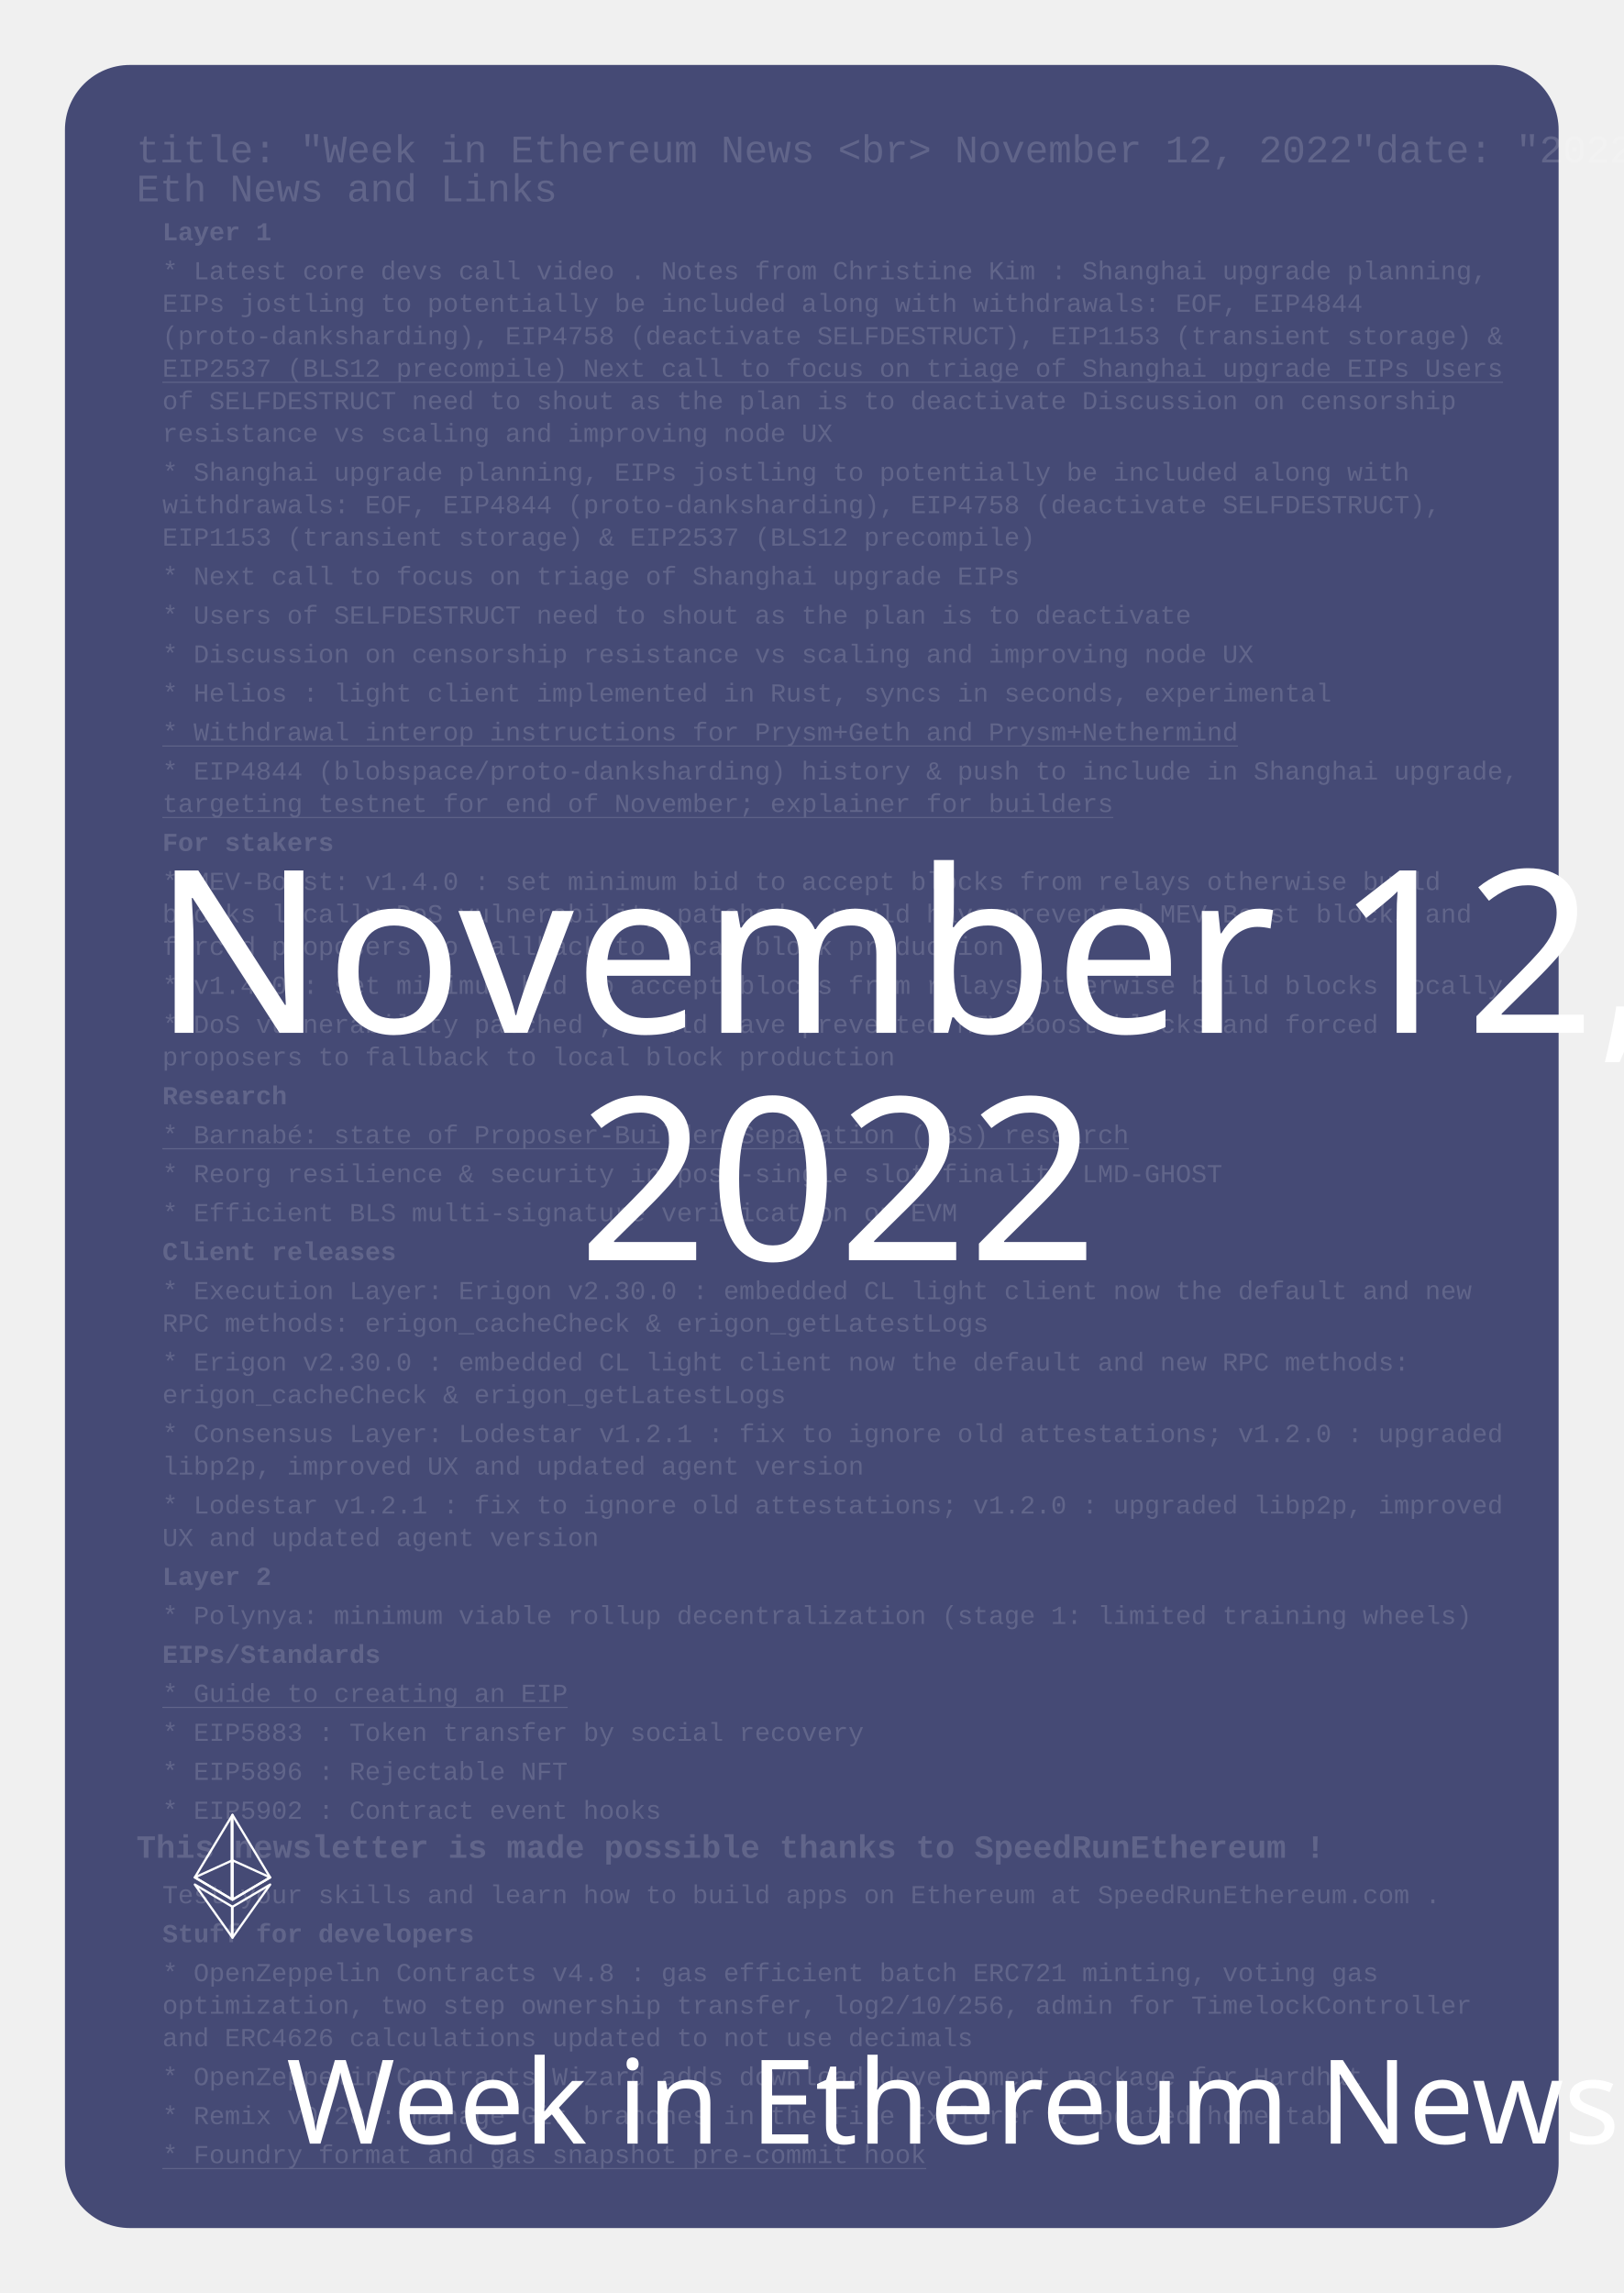
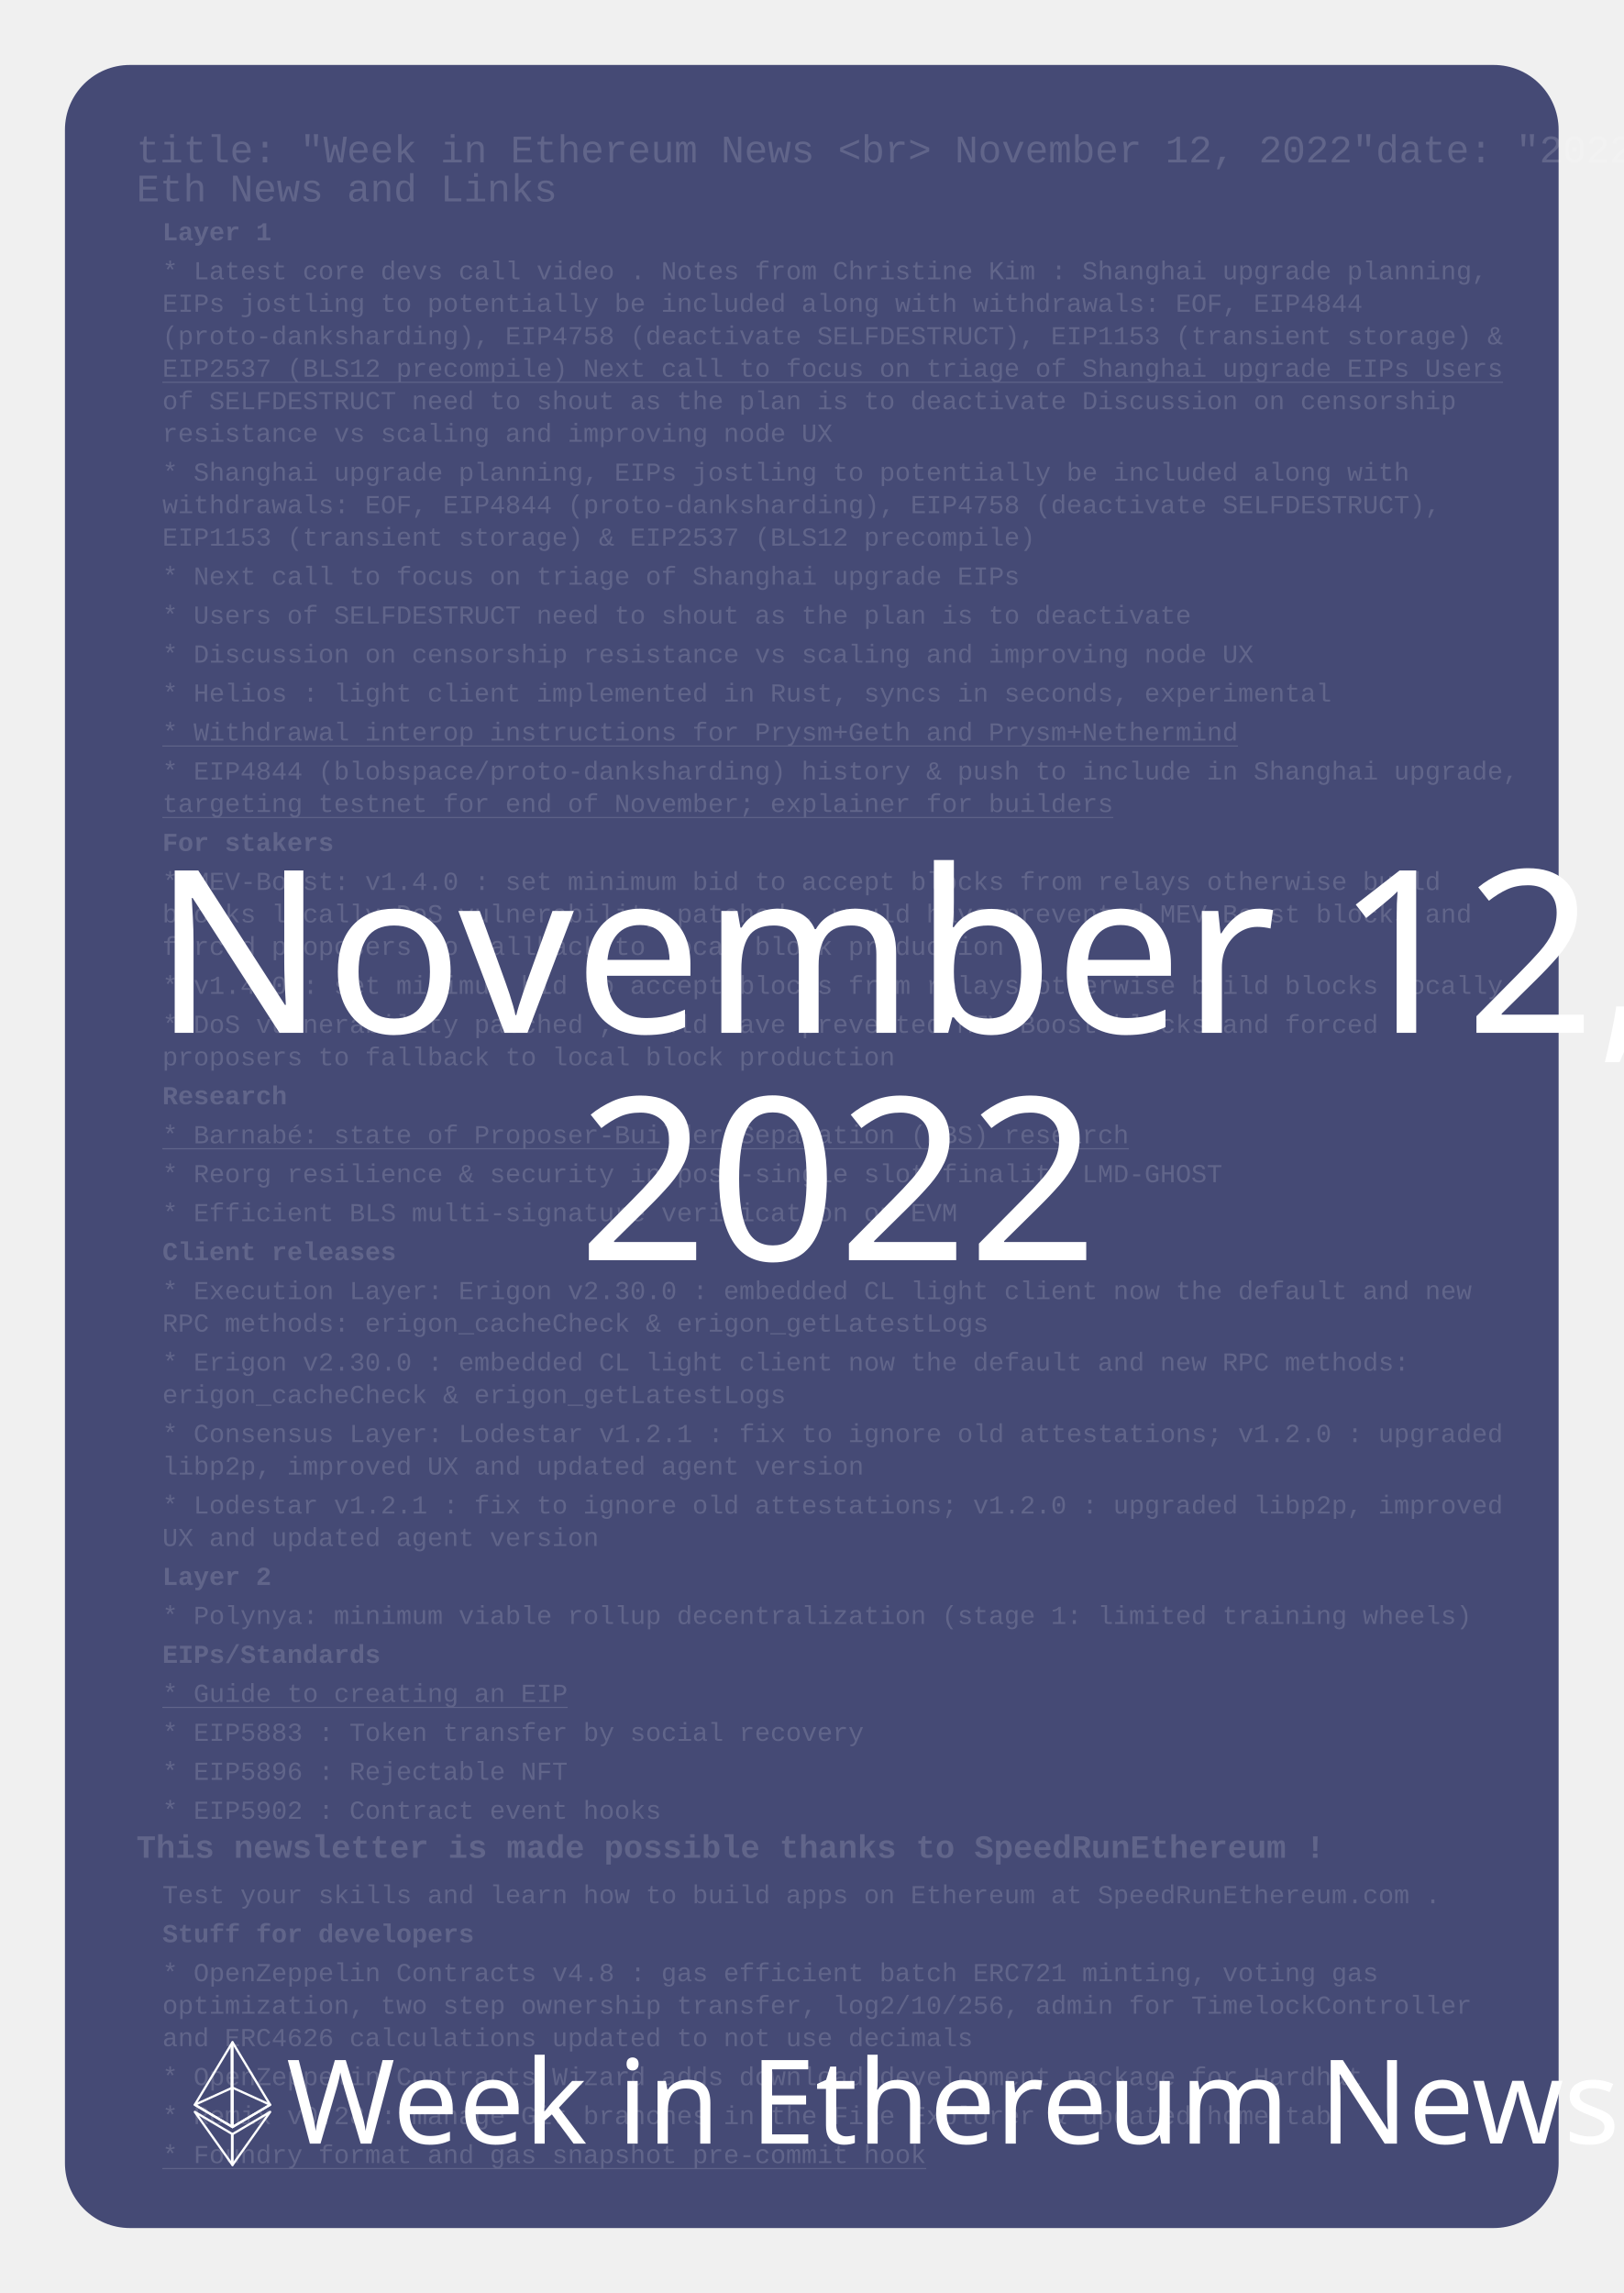
<svg xmlns="http://www.w3.org/2000/svg" id="week-in-ethereum-news" width="500" height="706" fill="none">
  <rect x="20" y="20" width="460" height="666" rx="20" fill="#454A75" />
  <text x="42" y="50" font-size="12px" font-family="Courier New" fill="#ffffff" opacity="0.15" font-weight="normal" text-decoration="none">title: "Week in Ethereum News &lt;br&gt; November 12, 2022"
date: "2022-11-12"</text>
  <text x="42" y="62" font-size="12px" font-family="Courier New" fill="#ffffff" opacity="0.15" font-weight="normal" text-decoration="none">Eth News and Links</text>
  <text x="50" y="74" font-size="8px" font-family="Courier New" fill="#ffffff" opacity="0.15" font-weight="bold" text-decoration="none">Layer 1</text>
  <text x="50" y="86" font-size="8px" font-family="Courier New" fill="#ffffff" opacity="0.15" font-weight="normal" text-decoration="none">* Latest core devs call video . Notes from Christine Kim : Shanghai upgrade planning,</text>
  <text x="50" y="96" font-size="8px" font-family="Courier New" fill="#ffffff" opacity="0.15" font-weight="normal" text-decoration="none">EIPs jostling to potentially be included along with withdrawals: EOF, EIP4844</text>
  <text x="50" y="106" font-size="8px" font-family="Courier New" fill="#ffffff" opacity="0.15" font-weight="normal" text-decoration="none">(proto-danksharding), EIP4758 (deactivate SELFDESTRUCT), EIP1153 (transient storage) &amp;</text>
  <text x="50" y="116" font-size="8px" font-family="Courier New" fill="#ffffff" opacity="0.15" font-weight="normal" text-decoration="underline">EIP2537 (BLS12 precompile) Next call to focus on triage of Shanghai upgrade EIPs Users</text>
  <text x="50" y="126" font-size="8px" font-family="Courier New" fill="#ffffff" opacity="0.15" font-weight="normal" text-decoration="none">of SELFDESTRUCT need to shout as the plan is to deactivate Discussion on censorship</text>
  <text x="50" y="136" font-size="8px" font-family="Courier New" fill="#ffffff" opacity="0.15" font-weight="normal" text-decoration="none">resistance vs scaling and improving node UX</text>
  <text x="50" y="148" font-size="8px" font-family="Courier New" fill="#ffffff" opacity="0.15" font-weight="normal" text-decoration="none">* Shanghai upgrade planning, EIPs jostling to potentially be included along with</text>
  <text x="50" y="158" font-size="8px" font-family="Courier New" fill="#ffffff" opacity="0.15" font-weight="normal" text-decoration="none">withdrawals: EOF, EIP4844 (proto-danksharding), EIP4758 (deactivate SELFDESTRUCT),</text>
  <text x="50" y="168" font-size="8px" font-family="Courier New" fill="#ffffff" opacity="0.15" font-weight="normal" text-decoration="none">EIP1153 (transient storage) &amp; EIP2537 (BLS12 precompile)</text>
  <text x="50" y="180" font-size="8px" font-family="Courier New" fill="#ffffff" opacity="0.15" font-weight="normal" text-decoration="none">* Next call to focus on triage of Shanghai upgrade EIPs</text>
  <text x="50" y="192" font-size="8px" font-family="Courier New" fill="#ffffff" opacity="0.15" font-weight="normal" text-decoration="none">* Users of SELFDESTRUCT need to shout as the plan is to deactivate</text>
  <text x="50" y="204" font-size="8px" font-family="Courier New" fill="#ffffff" opacity="0.15" font-weight="normal" text-decoration="none">* Discussion on censorship resistance vs scaling and improving node UX</text>
  <text x="50" y="216" font-size="8px" font-family="Courier New" fill="#ffffff" opacity="0.15" font-weight="normal" text-decoration="none">* Helios : light client implemented in Rust, syncs in seconds, experimental</text>
  <text x="50" y="228" font-size="8px" font-family="Courier New" fill="#ffffff" opacity="0.15" font-weight="normal" text-decoration="underline">* Withdrawal interop instructions for Prysm+Geth and Prysm+Nethermind</text>
  <text x="50" y="240" font-size="8px" font-family="Courier New" fill="#ffffff" opacity="0.15" font-weight="normal" text-decoration="none">* EIP4844 (blobspace/proto-danksharding) history &amp; push to include in Shanghai upgrade,</text>
  <text x="50" y="250" font-size="8px" font-family="Courier New" fill="#ffffff" opacity="0.15" font-weight="normal" text-decoration="underline">targeting testnet for end of November; explainer for builders</text>
  <text x="50" y="262" font-size="8px" font-family="Courier New" fill="#ffffff" opacity="0.15" font-weight="bold" text-decoration="none">For stakers</text>
  <text x="50" y="274" font-size="8px" font-family="Courier New" fill="#ffffff" opacity="0.15" font-weight="normal" text-decoration="none">* MEV-Boost: v1.4.0 : set minimum bid to accept blocks from relays otherwise build</text>
  <text x="50" y="284" font-size="8px" font-family="Courier New" fill="#ffffff" opacity="0.15" font-weight="normal" text-decoration="none">blocks locally DoS vulnerability patched , would have prevented MEV-Boost blocks and</text>
  <text x="50" y="294" font-size="8px" font-family="Courier New" fill="#ffffff" opacity="0.15" font-weight="normal" text-decoration="none">forced proposers to fallback to local block production</text>
  <text x="50" y="306" font-size="8px" font-family="Courier New" fill="#ffffff" opacity="0.15" font-weight="normal" text-decoration="none">* v1.4.0 : set minimum bid to accept blocks from relays otherwise build blocks locally</text>
  <text x="50" y="318" font-size="8px" font-family="Courier New" fill="#ffffff" opacity="0.15" font-weight="normal" text-decoration="none">* DoS vulnerability patched , would have prevented MEV-Boost blocks and forced</text>
  <text x="50" y="328" font-size="8px" font-family="Courier New" fill="#ffffff" opacity="0.15" font-weight="normal" text-decoration="none">proposers to fallback to local block production</text>
  <text x="50" y="340" font-size="8px" font-family="Courier New" fill="#ffffff" opacity="0.15" font-weight="bold" text-decoration="none">Research</text>
  <text x="50" y="352" font-size="8px" font-family="Courier New" fill="#ffffff" opacity="0.15" font-weight="normal" text-decoration="underline">* Barnabé: state of Proposer-Builder Separation (PBS) research</text>
  <text x="50" y="364" font-size="8px" font-family="Courier New" fill="#ffffff" opacity="0.15" font-weight="normal" text-decoration="none">* Reorg resilience &amp; security in post-single slot finality LMD-GHOST</text>
  <text x="50" y="376" font-size="8px" font-family="Courier New" fill="#ffffff" opacity="0.15" font-weight="normal" text-decoration="none">* Efficient BLS multi-signature verification on EVM</text>
  <text x="50" y="388" font-size="8px" font-family="Courier New" fill="#ffffff" opacity="0.15" font-weight="bold" text-decoration="none">Client releases</text>
  <text x="50" y="400" font-size="8px" font-family="Courier New" fill="#ffffff" opacity="0.15" font-weight="normal" text-decoration="none">* Execution Layer: Erigon v2.30.0 : embedded CL light client now the default and new</text>
  <text x="50" y="410" font-size="8px" font-family="Courier New" fill="#ffffff" opacity="0.15" font-weight="normal" text-decoration="none">RPC methods: erigon_cacheCheck &amp; erigon_getLatestLogs</text>
  <text x="50" y="422" font-size="8px" font-family="Courier New" fill="#ffffff" opacity="0.15" font-weight="normal" text-decoration="none">* Erigon v2.30.0 : embedded CL light client now the default and new RPC methods:</text>
  <text x="50" y="432" font-size="8px" font-family="Courier New" fill="#ffffff" opacity="0.15" font-weight="normal" text-decoration="none">erigon_cacheCheck &amp; erigon_getLatestLogs</text>
  <text x="50" y="444" font-size="8px" font-family="Courier New" fill="#ffffff" opacity="0.15" font-weight="normal" text-decoration="none">* Consensus Layer: Lodestar v1.2.1 : fix to ignore old attestations; v1.2.0 : upgraded</text>
  <text x="50" y="454" font-size="8px" font-family="Courier New" fill="#ffffff" opacity="0.15" font-weight="normal" text-decoration="none">libp2p, improved UX and updated agent version</text>
  <text x="50" y="466" font-size="8px" font-family="Courier New" fill="#ffffff" opacity="0.15" font-weight="normal" text-decoration="none">* Lodestar v1.2.1 : fix to ignore old attestations; v1.2.0 : upgraded libp2p, improved</text>
  <text x="50" y="476" font-size="8px" font-family="Courier New" fill="#ffffff" opacity="0.15" font-weight="normal" text-decoration="none">UX and updated agent version</text>
  <text x="50" y="488" font-size="8px" font-family="Courier New" fill="#ffffff" opacity="0.15" font-weight="bold" text-decoration="none">Layer 2</text>
  <text x="50" y="500" font-size="8px" font-family="Courier New" fill="#ffffff" opacity="0.15" font-weight="normal" text-decoration="none">* Polynya: minimum viable rollup decentralization (stage 1: limited training wheels)</text>
  <text x="50" y="512" font-size="8px" font-family="Courier New" fill="#ffffff" opacity="0.15" font-weight="bold" text-decoration="none">EIPs/Standards</text>
  <text x="50" y="524" font-size="8px" font-family="Courier New" fill="#ffffff" opacity="0.15" font-weight="normal" text-decoration="underline">* Guide to creating an EIP</text>
  <text x="50" y="536" font-size="8px" font-family="Courier New" fill="#ffffff" opacity="0.15" font-weight="normal" text-decoration="none">* EIP5883 : Token transfer by social recovery</text>
  <text x="50" y="548" font-size="8px" font-family="Courier New" fill="#ffffff" opacity="0.15" font-weight="normal" text-decoration="none">* EIP5896 : Rejectable NFT</text>
  <text x="50" y="560" font-size="8px" font-family="Courier New" fill="#ffffff" opacity="0.15" font-weight="normal" text-decoration="none">* EIP5902 : Contract event hooks</text>
  <text x="42" y="572" font-size="10px" font-family="Courier New" fill="#ffffff" opacity="0.15" font-weight="bold" text-decoration="none">This newsletter is made possible thanks to SpeedRunEthereum !</text>
  <text x="50" y="586" font-size="8px" font-family="Courier New" fill="#ffffff" opacity="0.15" font-weight="normal" text-decoration="none">Test your skills and learn how to build apps on Ethereum at SpeedRunEthereum.com .</text>
  <text x="50" y="598" font-size="8px" font-family="Courier New" fill="#ffffff" opacity="0.15" font-weight="bold" text-decoration="none">Stuff for developers</text>
  <text x="50" y="610" font-size="8px" font-family="Courier New" fill="#ffffff" opacity="0.15" font-weight="normal" text-decoration="none">* OpenZeppelin Contracts v4.8 : gas efficient batch ERC721 minting, voting gas</text>
  <text x="50" y="620" font-size="8px" font-family="Courier New" fill="#ffffff" opacity="0.15" font-weight="normal" text-decoration="none">optimization, two step ownership transfer, log2/10/256, admin for TimelockController</text>
  <text x="50" y="630" font-size="8px" font-family="Courier New" fill="#ffffff" opacity="0.15" font-weight="normal" text-decoration="none">and ERC4626 calculations updated to not use decimals</text>
  <text x="50" y="642" font-size="8px" font-family="Courier New" fill="#ffffff" opacity="0.15" font-weight="normal" text-decoration="none">* OpenZeppelin Contracts Wizard adds download development package for Hardhat</text>
  <text x="50" y="654" font-size="8px" font-family="Courier New" fill="#ffffff" opacity="0.15" font-weight="normal" text-decoration="none">* Remix v0.28 : manage Git branches in the File Explorer &amp; updated home tab</text>
  <text x="50" y="666" font-size="8px" font-family="Courier New" fill="#ffffff" opacity="0.15" font-weight="normal" text-decoration="underline">* Foundry format and gas snapshot pre-commit hook</text>
  <text fill="#ffffff" font-family="Calibri" font-size="70" font-weight="300">
    <tspan x="47.009" y="318">November 12,</tspan>
    <tspan x="177.989" y="388">2022</tspan>
  </text>
-   <g transform="translate(20, 230) scale(0.8)">
+   <g transform="translate(20, 300) scale(0.8)">
    <path d="m64.496 411-.317 1.076v31.228l.317.316 14.495-8.568L64.496 411Z" stroke="#fff" stroke-width=".866" stroke-linecap="round" stroke-linejoin="round" />
    <path d="M64.496 411 50 435.052l14.496 8.568V411Zm0 35.365-.179.218v11.124l.179.521L79 437.801l-14.504 8.564Z" stroke="#fff" stroke-width=".866" stroke-linecap="round" stroke-linejoin="round" />
    <path d="M64.496 458.228v-11.863L50 437.801l14.496 20.427Zm0-14.608 14.495-8.568-14.495-6.589v15.157ZM50 435.052l14.496 8.568v-15.157L50 435.052Z" stroke="#fff" stroke-width=".866" stroke-linecap="round" stroke-linejoin="round" />
  </g>
  <text fill="#ffffff" font-family="Calibri" font-size="36" x="88.195" y="660">Week in Ethereum News</text>
  <style>
      .wienText {font-family: "Courier New"; fill: white; opacity: .15;}
      .h2 {font-size: 12px;}
      .h3 {font-size: 10px;}
      .tiny {font-size: 8px;}
      .link {text-decoration: underline;}
    </style>
</svg>
